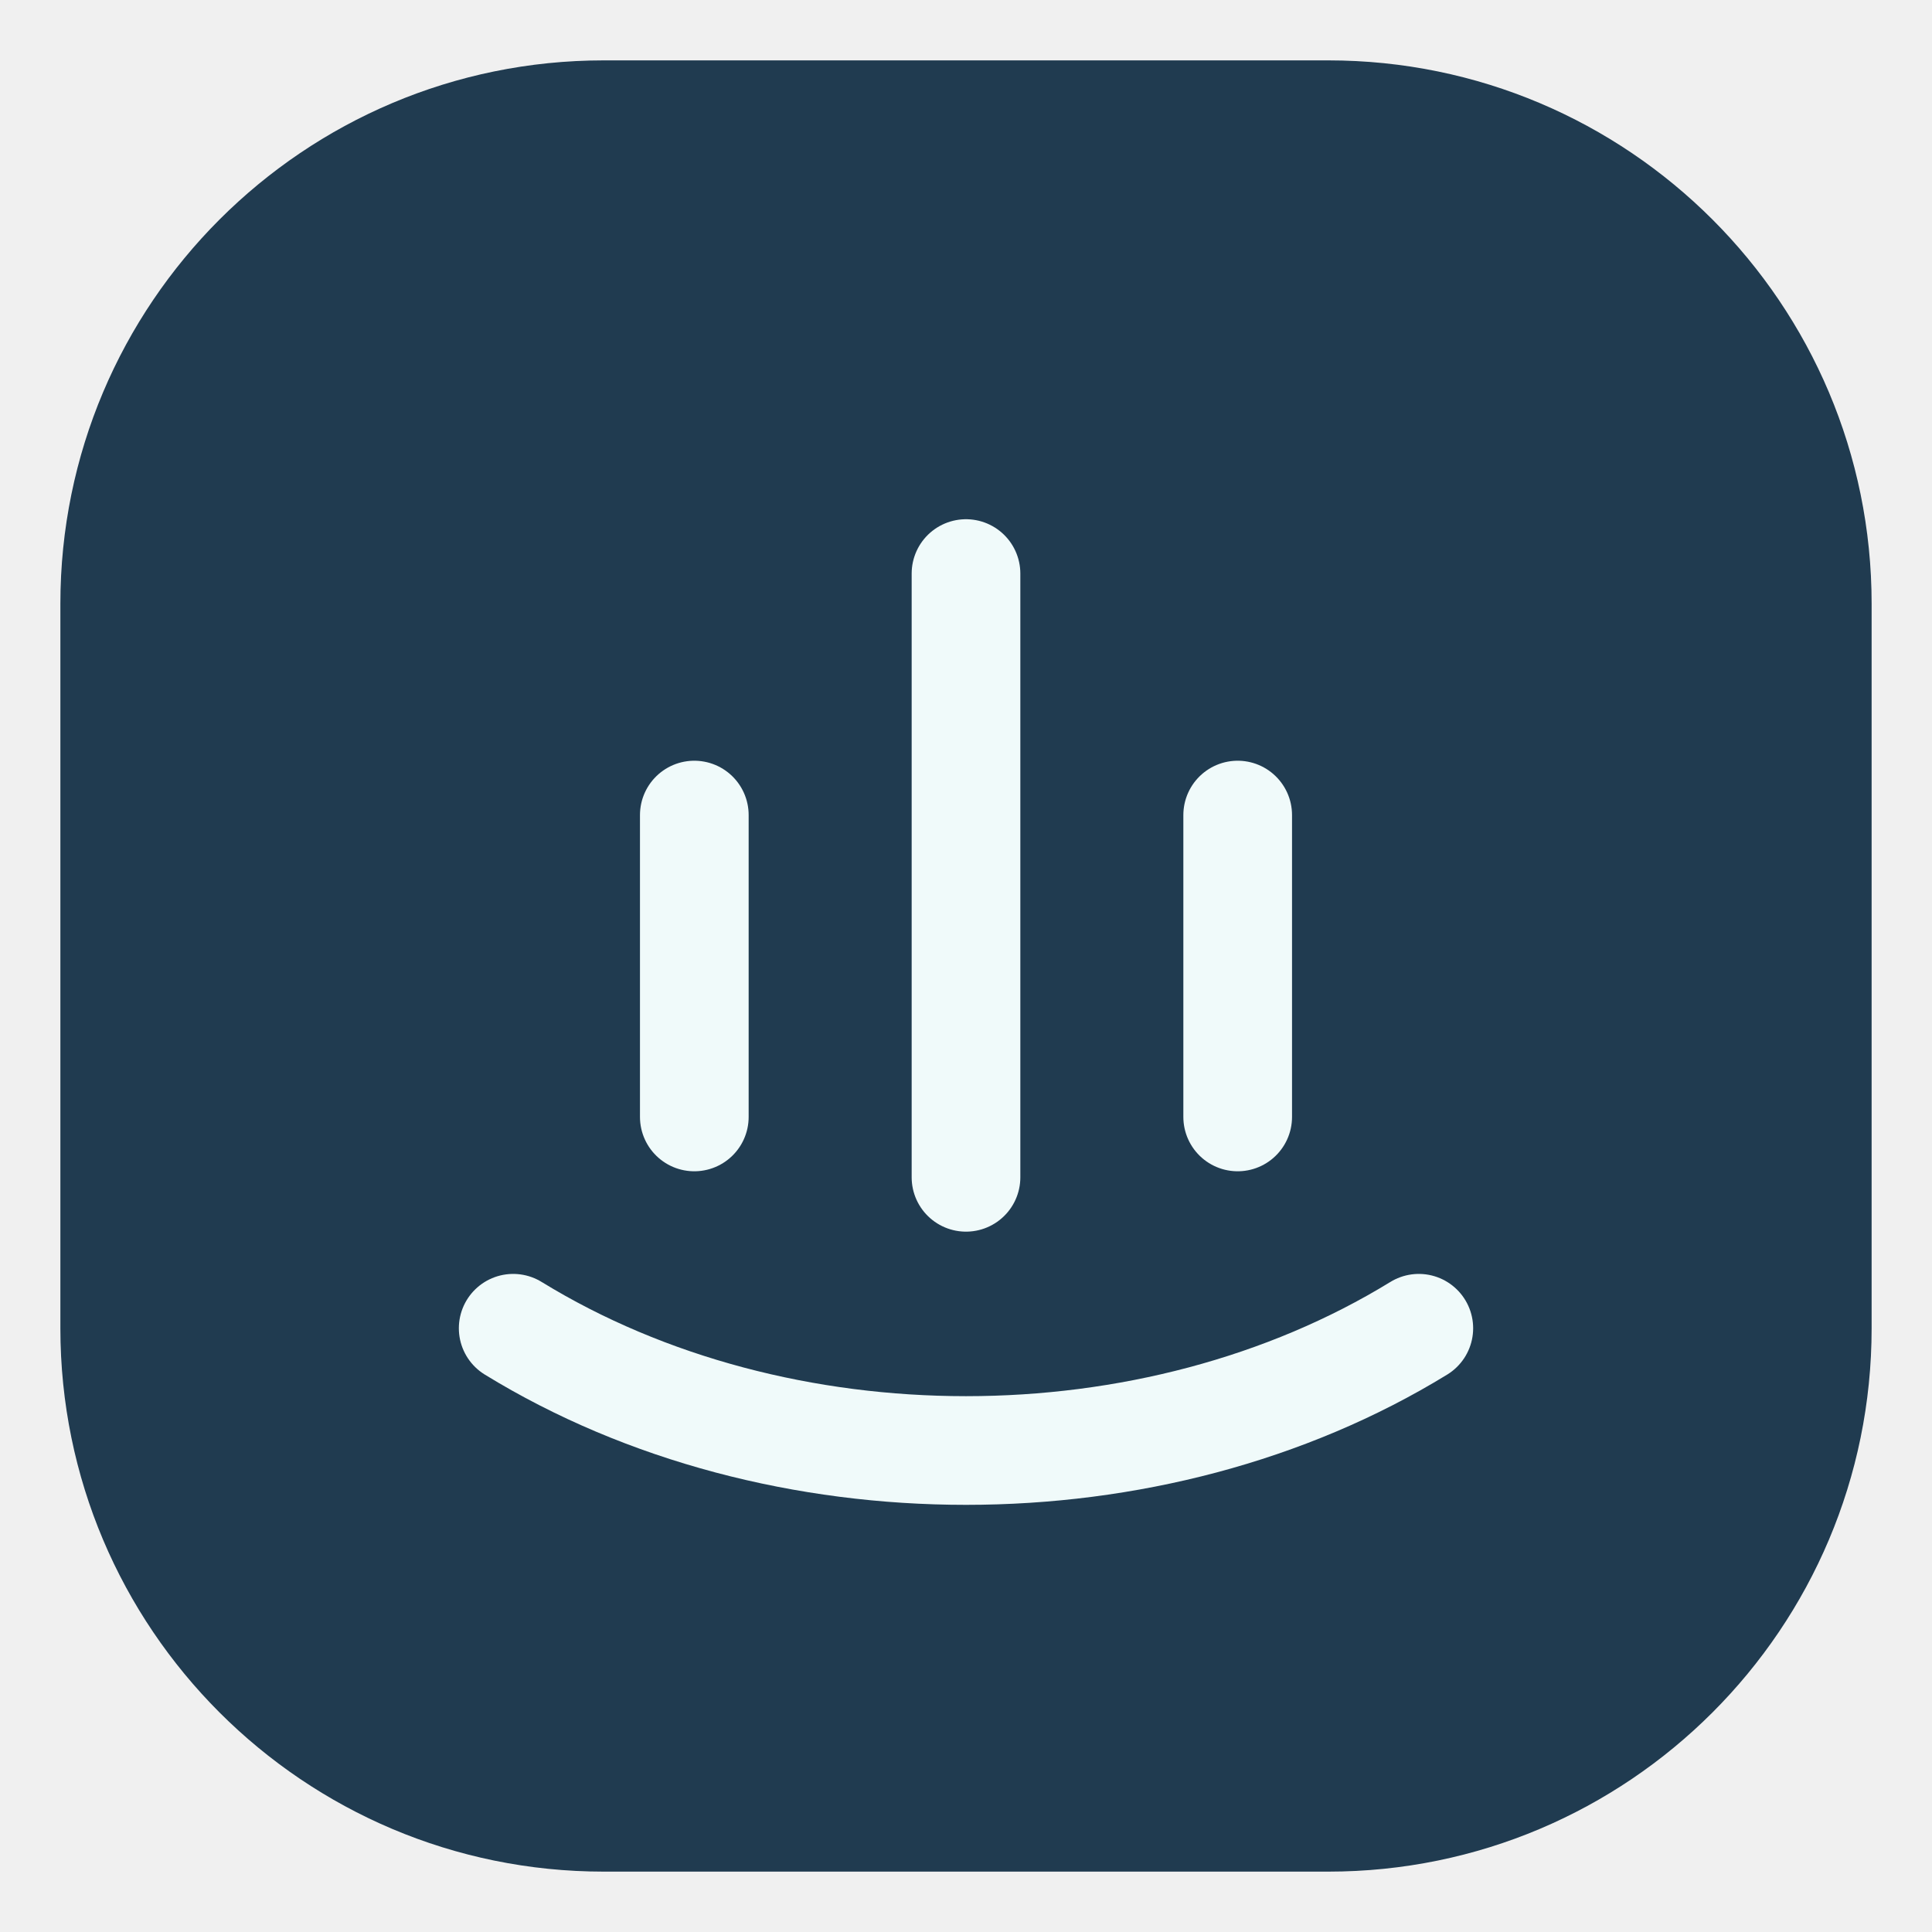
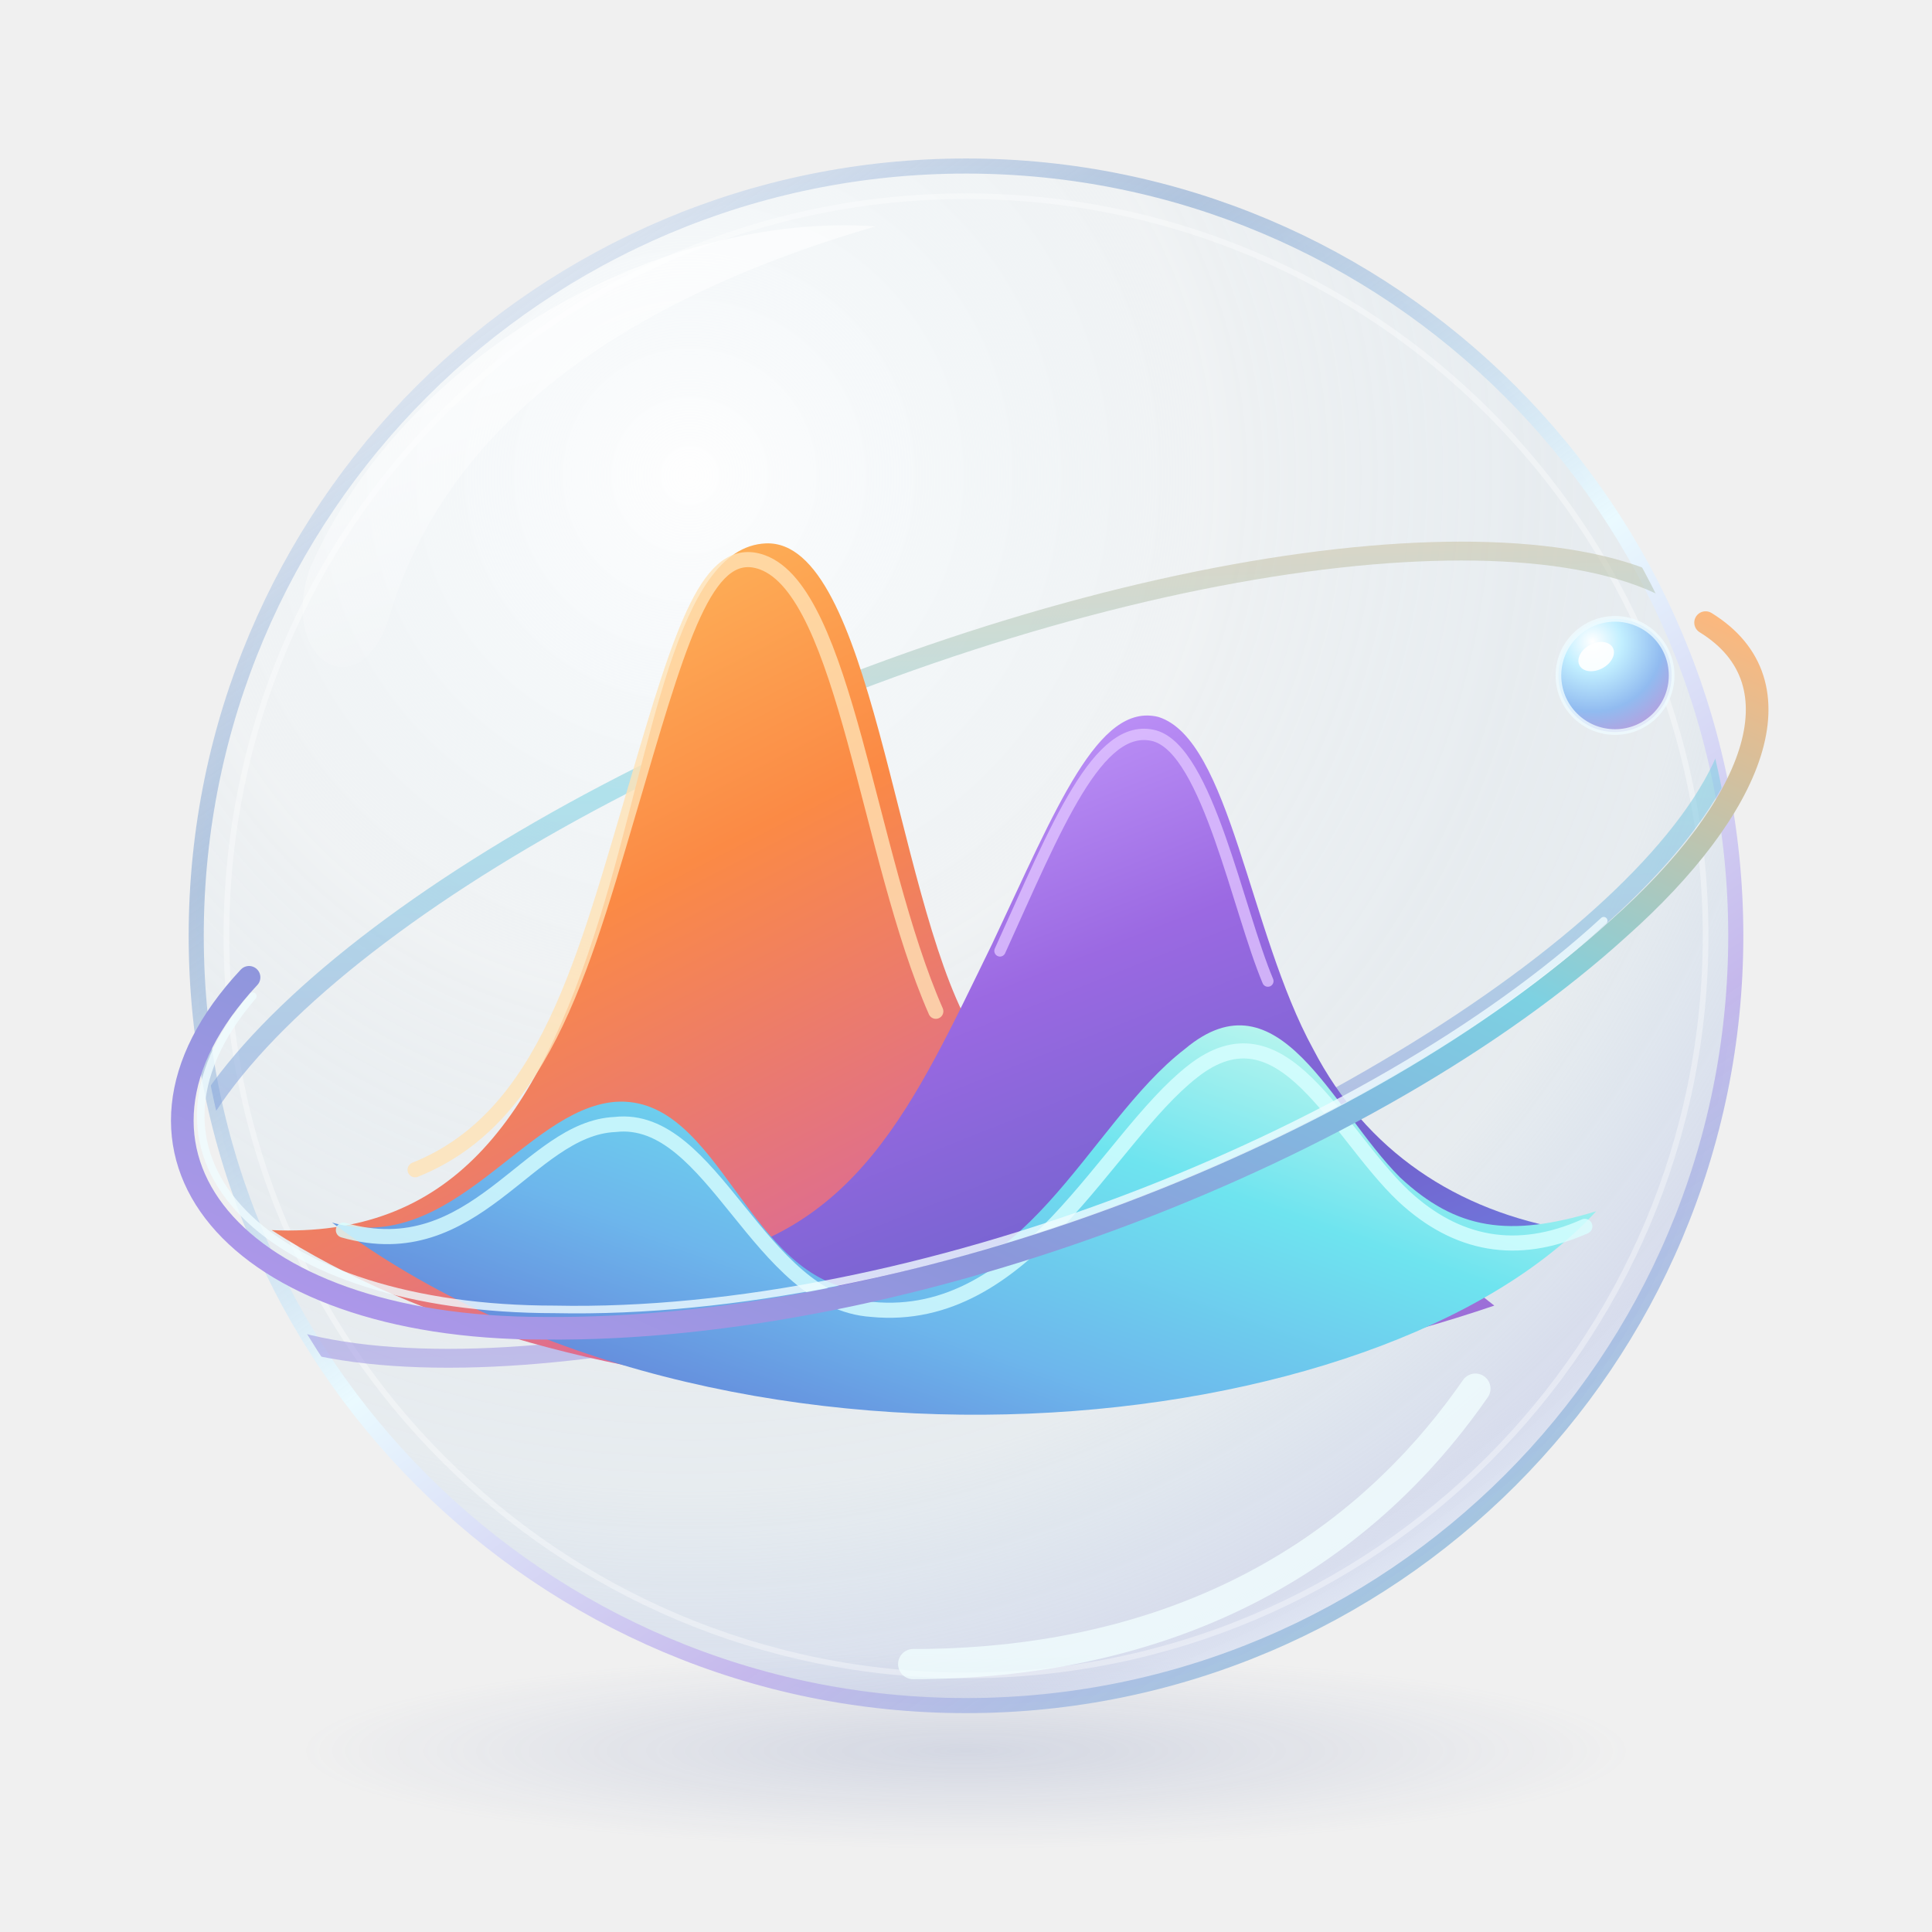
<svg xmlns="http://www.w3.org/2000/svg" viewBox="0 0 512 512" role="img" aria-labelledby="title desc">
-   <rect x="16" y="16" width="480" height="480" rx="144" fill="#203B50" />
-   <g transform="translate(64 64) scale(16)" fill="none" stroke="#F0FAFA" stroke-width="1.8" stroke-linecap="round" stroke-linejoin="round">
-     <path d="M7.5 9.5v5M12 5.5v10M16.5 9.5v5M4.5 18c4.4 2.7 10.6 2.7 15 0" />
+   <defs>
+     <radialGradient id="glass" cx=".32" cy=".2" r=".88">
+       <stop stop-color="#fff" stop-opacity=".94" />
+       <stop offset=".38" stop-color="#eef9ff" stop-opacity=".24" />
+       <stop offset=".75" stop-color="#a4cce9" stop-opacity=".12" />
+       <stop offset=".92" stop-color="#b1bee7" stop-opacity=".38" />
+       <stop offset="1" stop-color="#f5fbff" stop-opacity=".86" />
+     </radialGradient>
+     <linearGradient id="rim" x1=".12" y1="0" x2=".82" y2="1">
+       <stop stop-color="#fff" />
+       <stop offset=".26" stop-color="#99b4d7" stop-opacity=".72" />
+       <stop offset=".53" stop-color="#eafaff" />
+       <stop offset=".77" stop-color="#c5b8ec" />
+       <stop offset="1" stop-color="#89c4d8" stop-opacity=".84" />
+     </linearGradient>
+     <linearGradient id="warm" x1=".1" y1="0" x2=".84" y2="1">
+       <stop stop-color="#ffc461" />
+       <stop offset=".36" stop-color="#fb8a45" />
+       <stop offset=".74" stop-color="#d9699b" />
+       <stop offset="1" stop-color="#9c6fd8" />
+     </linearGradient>
+     <linearGradient id="violet" x1=".2" y1="0" x2=".75" y2="1">
+       <stop stop-color="#c9a0ff" />
+       <stop offset=".4" stop-color="#9b69e2" />
+       <stop offset=".78" stop-color="#7163ce" />
+       <stop offset="1" stop-color="#707ee0" />
+     </linearGradient>
+     <linearGradient id="aqua" x1=".1" y1=".9" x2=".9" y2=".2">
+       <stop stop-color="#627ed7" />
+       <stop offset=".34" stop-color="#6db6ec" />
+       <stop offset=".72" stop-color="#6ee4ef" />
+       <stop offset="1" stop-color="#b4f4ee" />
+     </linearGradient>
+     <linearGradient id="orbit" x1="0" y1="1" x2="1" y2="0">
+       <stop stop-color="#b597ed" />
+       <stop offset=".3" stop-color="#8c96db" />
+       <stop offset=".66" stop-color="#7dd1e2" />
+       <stop offset="1" stop-color="#ffb77b" />
+     </linearGradient>
+     <radialGradient id="bead" cx=".3" cy=".2" r=".86">
+       <stop stop-color="#fff" />
+       <stop offset=".3" stop-color="#c2efff" />
+       <stop offset=".72" stop-color="#91bbf0" />
+       <stop offset="1" stop-color="#b4a1df" />
+     </radialGradient>
+     <linearGradient id="shine" x1="0" y1="0" x2=".4" y2="1">
+       <stop stop-color="#fff" stop-opacity=".9" />
+       <stop offset="1" stop-color="#fff" stop-opacity="0" />
+     </linearGradient>
+     <radialGradient id="shadow">
+       <stop stop-color="#6275ad" stop-opacity=".2" />
+       <stop offset="1" stop-color="#6275ad" stop-opacity="0" />
+     </radialGradient>
+     <clipPath id="orbClip">
+       <circle cx="256" cy="248" r="204" />
+     </clipPath>
+   </defs>
+   <ellipse cx="256" cy="464" rx="178" ry="26" fill="url(#shadow)" />
+   <circle cx="256" cy="248" r="204" fill="url(#glass)" stroke="url(#rim)" stroke-width="4" />
+   <circle cx="256" cy="248" r="196" fill="none" stroke="#fff" stroke-opacity=".36" stroke-width="1.5" />
+   <g clip-path="url(#orbClip)">
+     <ellipse cx="253" cy="253" rx="221" ry="77" transform="rotate(-21 253 253)" fill="none" stroke="url(#orbit)" stroke-width="5" opacity=".56" />
+     <path d="M72 326C119 328 142 298 159 243C173 198 179 145 203 144C231 143 237 236 257 272C278 311 317 324 363 320L396 346C287 383 151 377 72 326Z" fill="url(#warm)" />
+     <path d="M180 335C227 328 242 293 263 250C280 214 291 186 307 190C326 196 331 247 348 278C362 305 386 321 416 326C357 362 255 374 180 335Z" fill="url(#violet)" />
+     <path d="M88 324C120 333 139 294 163 292C191 290 198 340 229 342C272 345 288 298 314 278C339 257 353 294 371 312C386 326 400 328 423 321C366 383 191 401 88 324Z" fill="url(#aqua)" />
+     <path d="M91 326C126 336 140 299 163 298C189 295 201 345 231 347C272 351 293 302 316 284C340 265 354 300 372 317C386 330 402 333 420 325" fill="none" stroke="#d9ffff" stroke-opacity=".8" stroke-width="4" stroke-linecap="round" />
+     <path d="M110 310C145 296 155 254 169 207C181 166 188 144 202 149C224 157 230 227 248 268" fill="none" stroke="#ffe2b5" stroke-opacity=".8" stroke-width="4" stroke-linecap="round" />
+     <path d="M265 252C280 219 291 191 306 195C320 199 328 241 336 260" fill="none" stroke="#dfc3ff" stroke-opacity=".8" stroke-width="3" stroke-linecap="round" />
+     <path d="M82 151C107 93 176 56 232 60C160 81 117 116 103 164C95 188 74 175 82 151Z" fill="url(#shine)" />
+     <path d="M391 368C357 417 305 441 242 441" fill="none" stroke="#f2ffff" stroke-opacity=".76" stroke-width="8" stroke-linecap="round" />
  </g>
+   <path d="M66 259C23 305 62 352 144 352C242 353 364 305 429 246C465 214 478 181 452 165" fill="none" stroke="url(#orbit)" stroke-width="6" stroke-linecap="round" />
+   <path d="M67 264C30 307 71 347 147 347C242 349 363 301 425 244" fill="none" stroke="#f0fcff" stroke-opacity=".8" stroke-width="2" stroke-linecap="round" />
+   <circle cx="428" cy="179" r="15" fill="url(#bead)" stroke="#effbff" stroke-opacity=".8" stroke-width="1.5" />
+   <ellipse cx="423" cy="174" rx="5" ry="3.5" transform="rotate(-28 423 174)" fill="#fff" opacity=".9" />
</svg>
